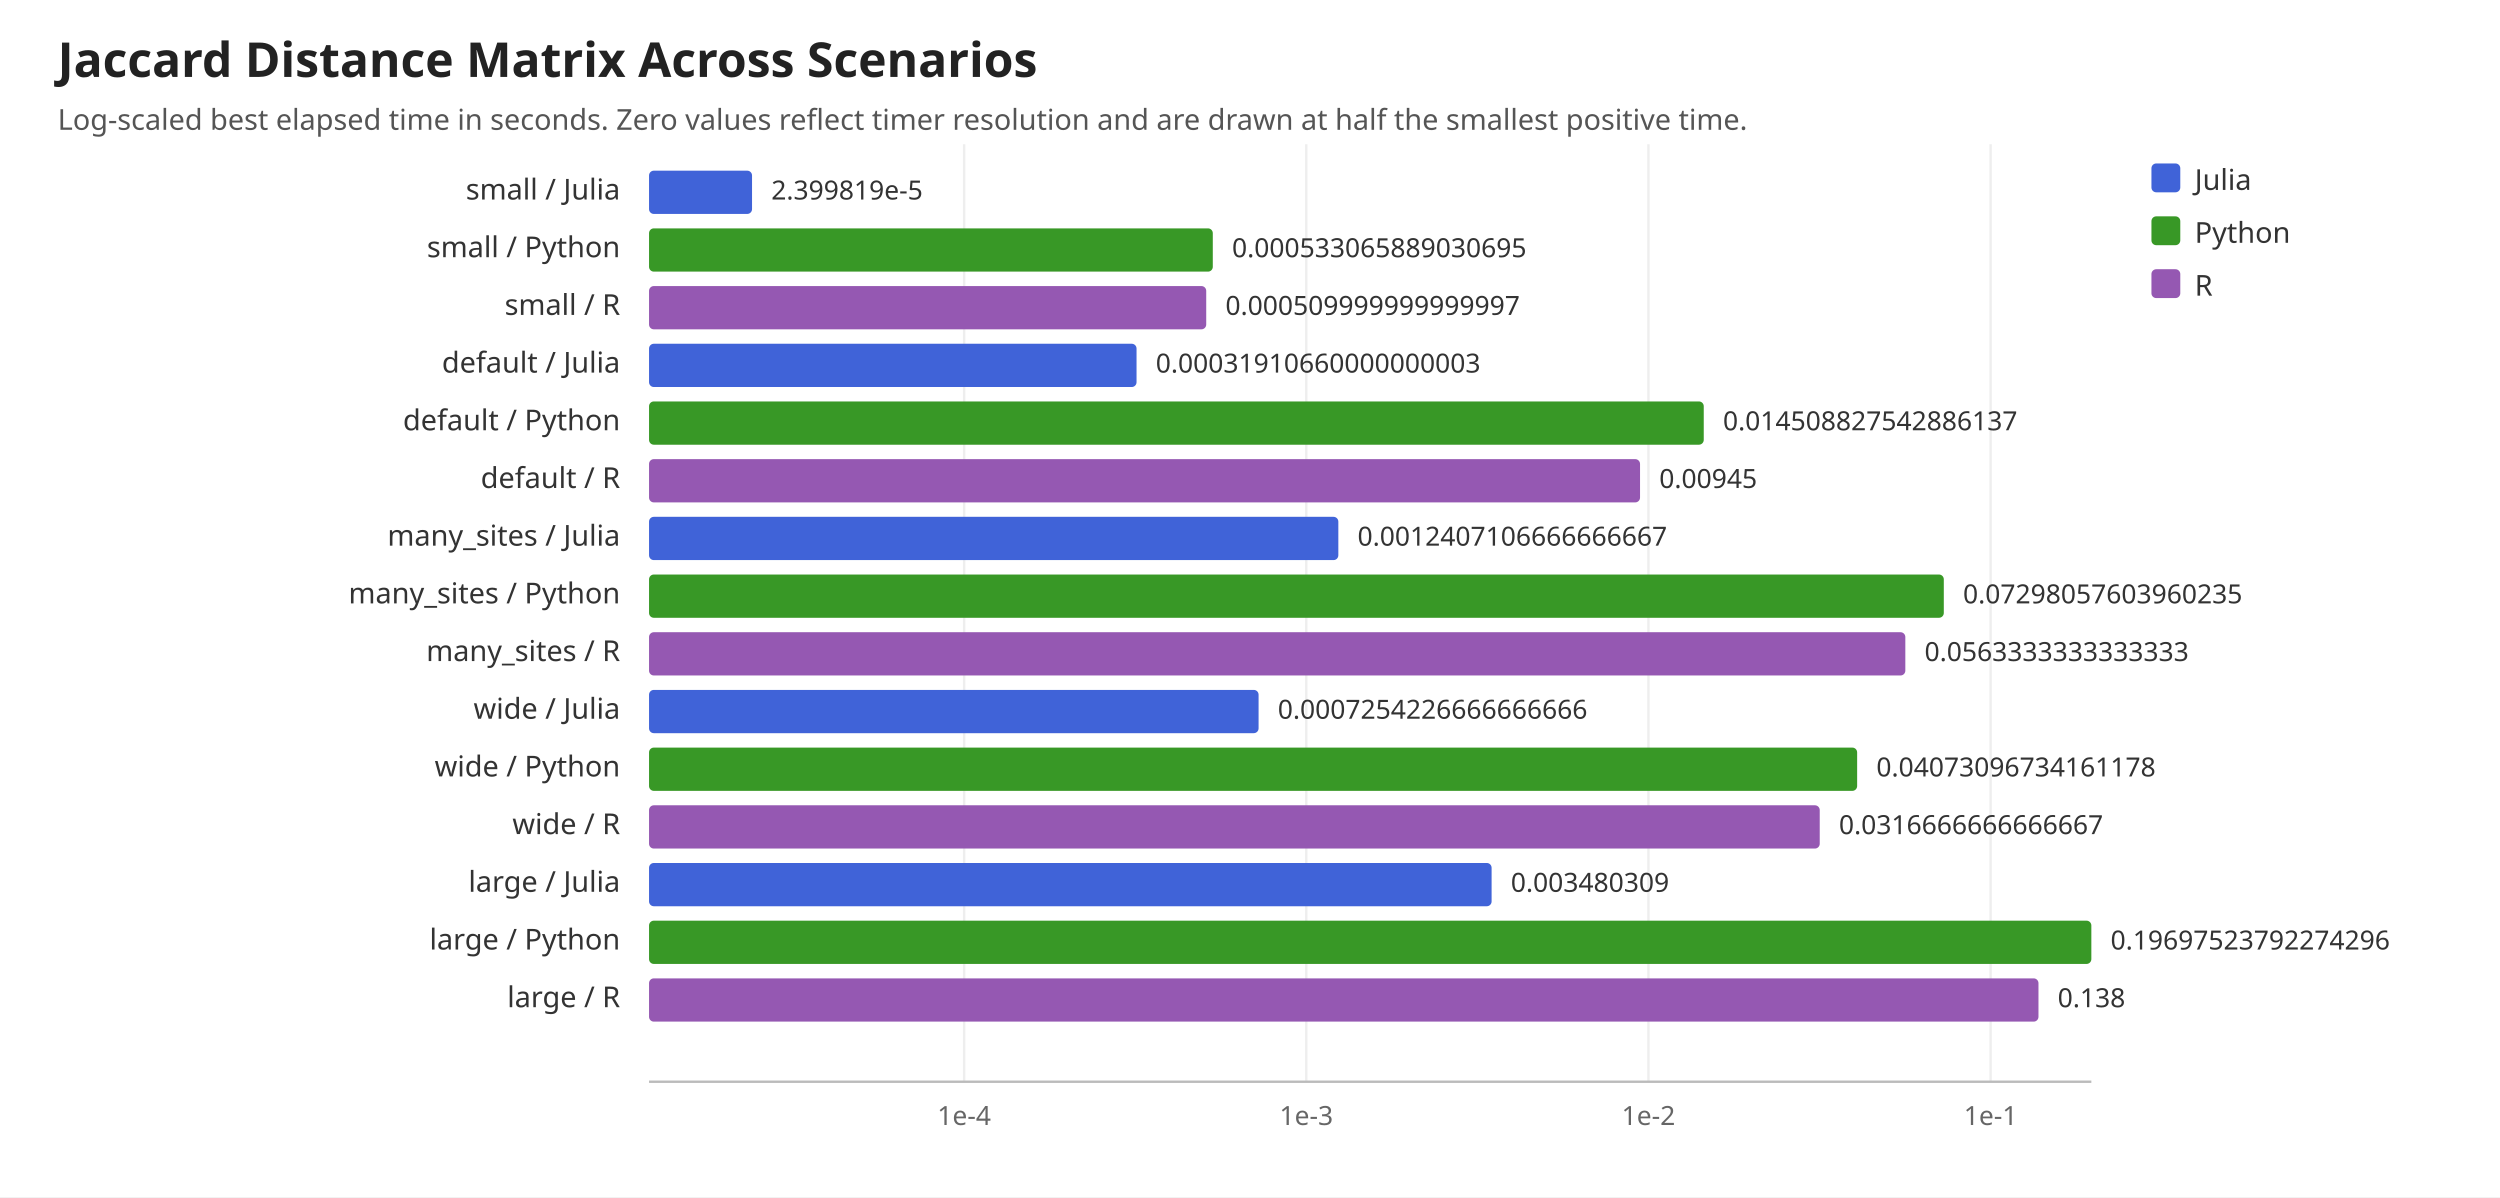
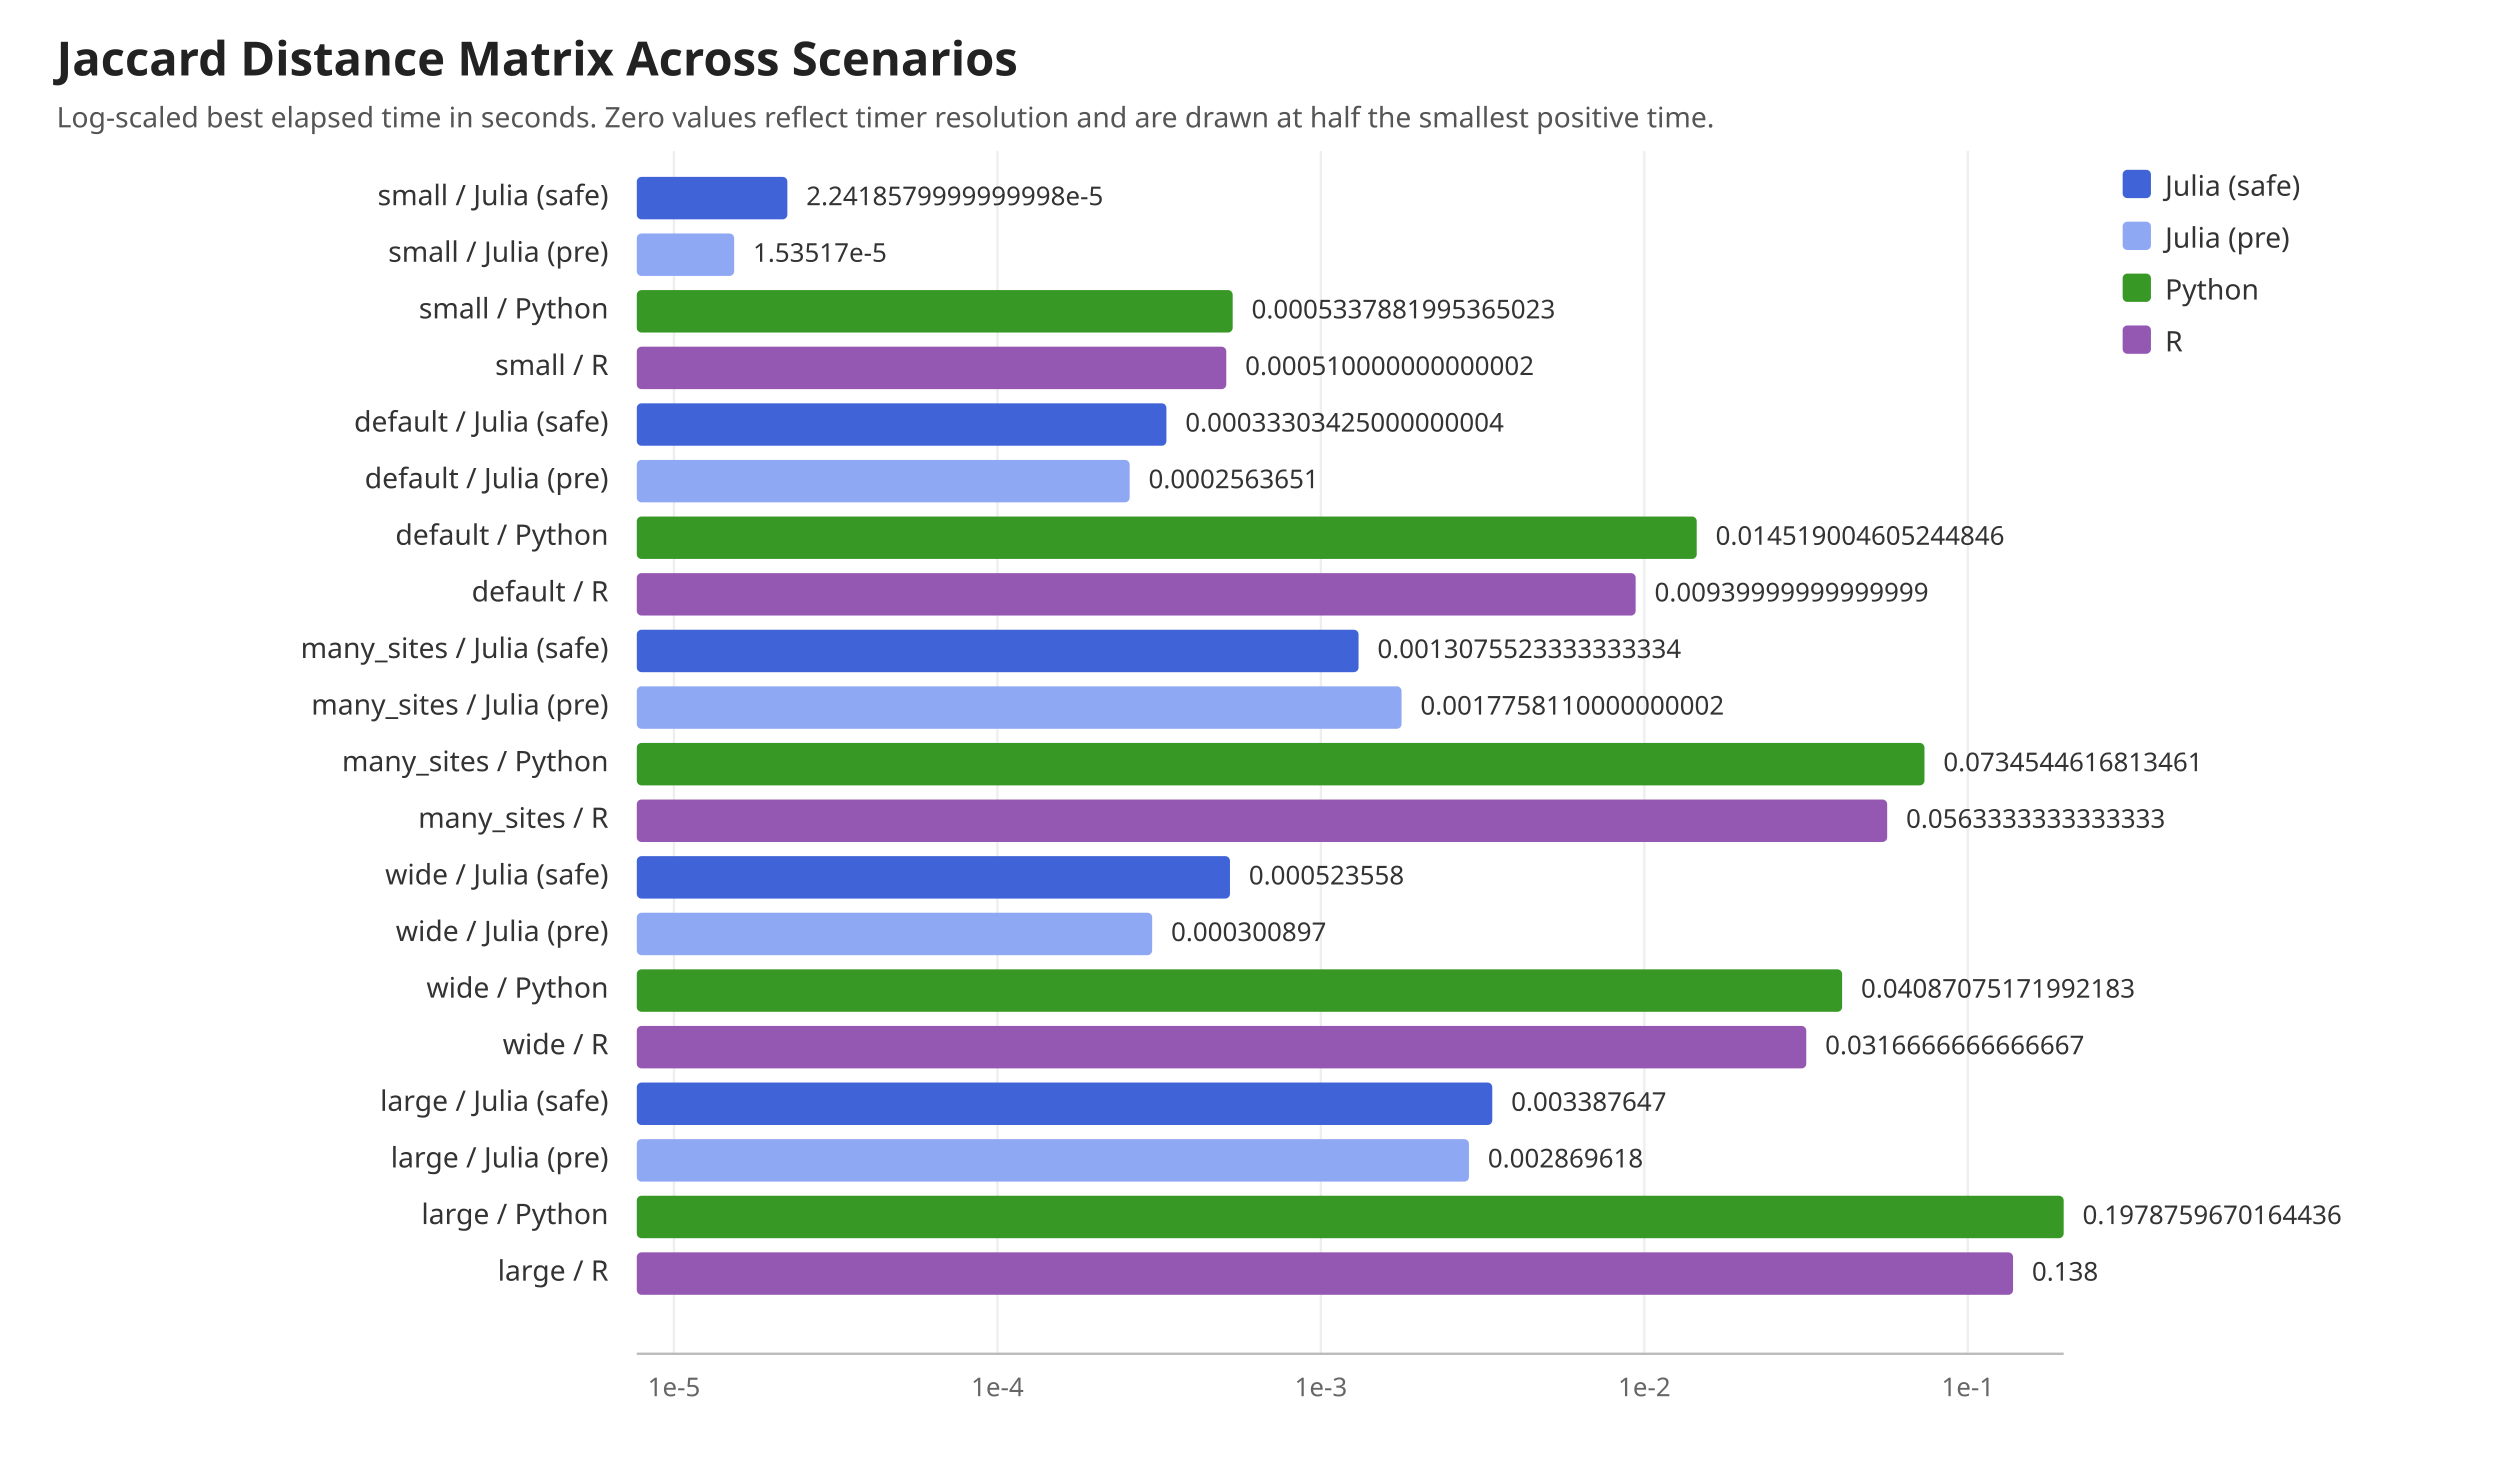
- <svg xmlns="http://www.w3.org/2000/svg" width="1040" height="498" viewBox="0 0 1040 498">
+ <svg xmlns="http://www.w3.org/2000/svg" width="1060" height="622" viewBox="0 0 1060 622">
  <rect width="100%" height="100%" fill="#ffffff" />
  <text x="24" y="32" font-family="sans-serif" font-size="20" font-weight="700" fill="#222222">Jaccard Distance Matrix Across Scenarios</text>
  <text x="24" y="54" font-family="sans-serif" font-size="12" fill="#555555">Log-scaled best elapsed time in seconds. Zero values reflect timer resolution and are drawn at half the smallest positive time.</text>
-   <line x1="401.074" y1="60" x2="401.074" y2="450" stroke="#eeeeee" stroke-width="1" />
-   <text x="401.074" y="468" text-anchor="middle" font-family="sans-serif" font-size="11" fill="#666666">1e-4</text>
-   <line x1="543.414" y1="60" x2="543.414" y2="450" stroke="#eeeeee" stroke-width="1" />
-   <text x="543.414" y="468" text-anchor="middle" font-family="sans-serif" font-size="11" fill="#666666">1e-3</text>
-   <line x1="685.754" y1="60" x2="685.754" y2="450" stroke="#eeeeee" stroke-width="1" />
-   <text x="685.754" y="468" text-anchor="middle" font-family="sans-serif" font-size="11" fill="#666666">1e-2</text>
-   <line x1="828.093" y1="60" x2="828.093" y2="450" stroke="#eeeeee" stroke-width="1" />
-   <text x="828.093" y="468" text-anchor="middle" font-family="sans-serif" font-size="11" fill="#666666">1e-1</text>
-   <text x="258" y="83" text-anchor="end" font-family="sans-serif" font-size="12" fill="#333333">small / Julia</text>
-   <rect x="270" y="71.0" width="42.849" height="18" fill="#4063d8" rx="2" />
-   <text x="320.849" y="83" font-family="sans-serif" font-size="11" fill="#333333">2.399819e-5</text>
-   <text x="258" y="107" text-anchor="end" font-family="sans-serif" font-size="12" fill="#333333">small / Python</text>
-   <rect x="270" y="95.0" width="234.524" height="18" fill="#389826" rx="2" />
-   <text x="512.524" y="107" font-family="sans-serif" font-size="11" fill="#333333">0.000533065889030695</text>
-   <text x="258" y="131" text-anchor="end" font-family="sans-serif" font-size="12" fill="#333333">small / R</text>
-   <rect x="270" y="119.0" width="231.789" height="18" fill="#9558b2" rx="2" />
-   <text x="509.789" y="131" font-family="sans-serif" font-size="11" fill="#333333">0.000509999999999997</text>
-   <text x="258" y="155" text-anchor="end" font-family="sans-serif" font-size="12" fill="#333333">default / Julia</text>
-   <rect x="270" y="143.0" width="202.804" height="18" fill="#4063d8" rx="2" />
-   <text x="480.804" y="155" font-family="sans-serif" font-size="11" fill="#333333">0.00031910660000000003</text>
-   <text x="258" y="179" text-anchor="end" font-family="sans-serif" font-size="12" fill="#333333">default / Python</text>
-   <rect x="270" y="167.0" width="438.76" height="18" fill="#389826" rx="2" />
-   <text x="716.76" y="179" font-family="sans-serif" font-size="11" fill="#333333">0.014508827542886137</text>
-   <text x="258" y="203" text-anchor="end" font-family="sans-serif" font-size="12" fill="#333333">default / R</text>
-   <rect x="270" y="191.0" width="412.257" height="18" fill="#9558b2" rx="2" />
-   <text x="690.257" y="203" font-family="sans-serif" font-size="11" fill="#333333">0.00945</text>
-   <text x="258" y="227" text-anchor="end" font-family="sans-serif" font-size="12" fill="#333333">many_sites / Julia</text>
-   <rect x="270" y="215.0" width="286.747" height="18" fill="#4063d8" rx="2" />
-   <text x="564.747" y="227" font-family="sans-serif" font-size="11" fill="#333333">0.0012407106666666667</text>
-   <text x="258" y="251" text-anchor="end" font-family="sans-serif" font-size="12" fill="#333333">many_sites / Python</text>
-   <rect x="270" y="239.0" width="538.622" height="18" fill="#389826" rx="2" />
-   <text x="816.622" y="251" font-family="sans-serif" font-size="11" fill="#333333">0.07298057603960235</text>
-   <text x="258" y="275" text-anchor="end" font-family="sans-serif" font-size="12" fill="#333333">many_sites / R</text>
-   <rect x="270" y="263.0" width="522.617" height="18" fill="#9558b2" rx="2" />
-   <text x="800.617" y="275" font-family="sans-serif" font-size="11" fill="#333333">0.0563333333333333</text>
-   <text x="258" y="299" text-anchor="end" font-family="sans-serif" font-size="12" fill="#333333">wide / Julia</text>
-   <rect x="270" y="287.0" width="253.57" height="18" fill="#4063d8" rx="2" />
-   <text x="531.57" y="299" font-family="sans-serif" font-size="11" fill="#333333">0.0007254226666666666</text>
-   <text x="258" y="323" text-anchor="end" font-family="sans-serif" font-size="12" fill="#333333">wide / Python</text>
-   <rect x="270" y="311.0" width="502.57" height="18" fill="#389826" rx="2" />
-   <text x="780.57" y="323" font-family="sans-serif" font-size="11" fill="#333333">0.04073096734161178</text>
-   <text x="258" y="347" text-anchor="end" font-family="sans-serif" font-size="12" fill="#333333">wide / R</text>
-   <rect x="270" y="335.0" width="487.009" height="18" fill="#9558b2" rx="2" />
-   <text x="765.009" y="347" font-family="sans-serif" font-size="11" fill="#333333">0.0316666666666667</text>
-   <text x="258" y="371" text-anchor="end" font-family="sans-serif" font-size="12" fill="#333333">large / Julia</text>
-   <rect x="270" y="359.0" width="350.508" height="18" fill="#4063d8" rx="2" />
-   <text x="628.508" y="371" font-family="sans-serif" font-size="11" fill="#333333">0.003480309</text>
-   <text x="258" y="395" text-anchor="end" font-family="sans-serif" font-size="12" fill="#333333">large / Python</text>
-   <rect x="270" y="383.0" width="600.0" height="18" fill="#389826" rx="2" />
-   <text x="878.0" y="395" font-family="sans-serif" font-size="11" fill="#333333">0.19697523792274296</text>
-   <text x="258" y="419" text-anchor="end" font-family="sans-serif" font-size="12" fill="#333333">large / R</text>
-   <rect x="270" y="407.0" width="578.004" height="18" fill="#9558b2" rx="2" />
-   <text x="856.004" y="419" font-family="sans-serif" font-size="11" fill="#333333">0.138</text>
-   <rect x="895" y="68" width="12" height="12" fill="#4063d8" rx="2" />
-   <text x="913" y="79" font-family="sans-serif" font-size="12" fill="#333333">Julia</text>
-   <rect x="895" y="90" width="12" height="12" fill="#389826" rx="2" />
-   <text x="913" y="101" font-family="sans-serif" font-size="12" fill="#333333">Python</text>
-   <rect x="895" y="112" width="12" height="12" fill="#9558b2" rx="2" />
-   <text x="913" y="123" font-family="sans-serif" font-size="12" fill="#333333">R</text>
-   <line x1="270" y1="450" x2="870" y2="450" stroke="#bbbbbb" stroke-width="1" />
+   <line x1="285.755" y1="64" x2="285.755" y2="574" stroke="#eeeeee" stroke-width="1" />
+   <text x="285.755" y="592" text-anchor="middle" font-family="sans-serif" font-size="11" fill="#666666">1e-5</text>
+   <line x1="422.904" y1="64" x2="422.904" y2="574" stroke="#eeeeee" stroke-width="1" />
+   <text x="422.904" y="592" text-anchor="middle" font-family="sans-serif" font-size="11" fill="#666666">1e-4</text>
+   <line x1="560.052" y1="64" x2="560.052" y2="574" stroke="#eeeeee" stroke-width="1" />
+   <text x="560.052" y="592" text-anchor="middle" font-family="sans-serif" font-size="11" fill="#666666">1e-3</text>
+   <line x1="697.201" y1="64" x2="697.201" y2="574" stroke="#eeeeee" stroke-width="1" />
+   <text x="697.201" y="592" text-anchor="middle" font-family="sans-serif" font-size="11" fill="#666666">1e-2</text>
+   <line x1="834.35" y1="64" x2="834.35" y2="574" stroke="#eeeeee" stroke-width="1" />
+   <text x="834.35" y="592" text-anchor="middle" font-family="sans-serif" font-size="11" fill="#666666">1e-1</text>
+   <text x="258" y="87" text-anchor="end" font-family="sans-serif" font-size="12" fill="#333333">small / Julia (safe)</text>
+   <rect x="270" y="75.0" width="63.84" height="18" fill="#4063d8" rx="2" />
+   <text x="341.84" y="87" font-family="sans-serif" font-size="11" fill="#333333">2.2418579999999998e-5</text>
+   <text x="258" y="111" text-anchor="end" font-family="sans-serif" font-size="12" fill="#333333">small / Julia (pre)</text>
+   <rect x="270" y="99.0" width="41.286" height="18" fill="#8fa8f4" rx="2" />
+   <text x="319.286" y="111" font-family="sans-serif" font-size="11" fill="#333333">1.53517e-5</text>
+   <text x="258" y="135" text-anchor="end" font-family="sans-serif" font-size="12" fill="#333333">small / Python</text>
+   <rect x="270" y="123.0" width="252.661" height="18" fill="#389826" rx="2" />
+   <text x="530.661" y="135" font-family="sans-serif" font-size="11" fill="#333333">0.0005337881995365023</text>
+   <text x="258" y="159" text-anchor="end" font-family="sans-serif" font-size="12" fill="#333333">small / R</text>
+   <rect x="270" y="147.0" width="249.946" height="18" fill="#9558b2" rx="2" />
+   <text x="527.946" y="159" font-family="sans-serif" font-size="11" fill="#333333">0.000510000000000002</text>
+   <text x="258" y="183" text-anchor="end" font-family="sans-serif" font-size="12" fill="#333333">default / Julia (safe)</text>
+   <rect x="270" y="171.0" width="224.562" height="18" fill="#4063d8" rx="2" />
+   <text x="502.562" y="183" font-family="sans-serif" font-size="11" fill="#333333">0.00033303425000000004</text>
+   <text x="258" y="207" text-anchor="end" font-family="sans-serif" font-size="12" fill="#333333">default / Julia (pre)</text>
+   <rect x="270" y="195.0" width="208.978" height="18" fill="#8fa8f4" rx="2" />
+   <text x="486.978" y="207" font-family="sans-serif" font-size="11" fill="#333333">0.0002563651</text>
+   <text x="258" y="231" text-anchor="end" font-family="sans-serif" font-size="12" fill="#333333">default / Python</text>
+   <rect x="270" y="219.0" width="449.411" height="18" fill="#389826" rx="2" />
+   <text x="727.411" y="231" font-family="sans-serif" font-size="11" fill="#333333">0.014519004605244846</text>
+   <text x="258" y="255" text-anchor="end" font-family="sans-serif" font-size="12" fill="#333333">default / R</text>
+   <rect x="270" y="243.0" width="423.516" height="18" fill="#9558b2" rx="2" />
+   <text x="701.516" y="255" font-family="sans-serif" font-size="11" fill="#333333">0.00939999999999999</text>
+   <text x="258" y="279" text-anchor="end" font-family="sans-serif" font-size="12" fill="#333333">many_sites / Julia (safe)</text>
+   <rect x="270" y="267.0" width="306.025" height="18" fill="#4063d8" rx="2" />
+   <text x="584.025" y="279" font-family="sans-serif" font-size="11" fill="#333333">0.0013075523333333334</text>
+   <text x="258" y="303" text-anchor="end" font-family="sans-serif" font-size="12" fill="#333333">many_sites / Julia (pre)</text>
+   <rect x="270" y="291.0" width="324.257" height="18" fill="#8fa8f4" rx="2" />
+   <text x="602.257" y="303" font-family="sans-serif" font-size="11" fill="#333333">0.0017758110000000002</text>
+   <text x="258" y="327" text-anchor="end" font-family="sans-serif" font-size="12" fill="#333333">many_sites / Python</text>
+   <rect x="270" y="315.0" width="545.975" height="18" fill="#389826" rx="2" />
+   <text x="823.975" y="327" font-family="sans-serif" font-size="11" fill="#333333">0.0734544616813461</text>
+   <text x="258" y="351" text-anchor="end" font-family="sans-serif" font-size="12" fill="#333333">many_sites / R</text>
+   <rect x="270" y="339.0" width="530.168" height="18" fill="#9558b2" rx="2" />
+   <text x="808.168" y="351" font-family="sans-serif" font-size="11" fill="#333333">0.0563333333333333</text>
+   <text x="258" y="375" text-anchor="end" font-family="sans-serif" font-size="12" fill="#333333">wide / Julia (safe)</text>
+   <rect x="270" y="363.0" width="251.509" height="18" fill="#4063d8" rx="2" />
+   <text x="529.509" y="375" font-family="sans-serif" font-size="11" fill="#333333">0.000523558</text>
+   <text x="258" y="399" text-anchor="end" font-family="sans-serif" font-size="12" fill="#333333">wide / Julia (pre)</text>
+   <rect x="270" y="387.0" width="218.518" height="18" fill="#8fa8f4" rx="2" />
+   <text x="496.518" y="399" font-family="sans-serif" font-size="11" fill="#333333">0.000300897</text>
+   <text x="258" y="423" text-anchor="end" font-family="sans-serif" font-size="12" fill="#333333">wide / Python</text>
+   <rect x="270" y="411.0" width="511.056" height="18" fill="#389826" rx="2" />
+   <text x="789.056" y="423" font-family="sans-serif" font-size="11" fill="#333333">0.04087075171992183</text>
+   <text x="258" y="447" text-anchor="end" font-family="sans-serif" font-size="12" fill="#333333">wide / R</text>
+   <rect x="270" y="435.0" width="495.858" height="18" fill="#9558b2" rx="2" />
+   <text x="773.858" y="447" font-family="sans-serif" font-size="11" fill="#333333">0.0316666666666667</text>
+   <text x="258" y="471" text-anchor="end" font-family="sans-serif" font-size="12" fill="#333333">large / Julia (safe)</text>
+   <rect x="270" y="459.0" width="362.727" height="18" fill="#4063d8" rx="2" />
+   <text x="640.727" y="471" font-family="sans-serif" font-size="11" fill="#333333">0.003387647</text>
+   <text x="258" y="495" text-anchor="end" font-family="sans-serif" font-size="12" fill="#333333">large / Julia (pre)</text>
+   <rect x="270" y="483.0" width="352.842" height="18" fill="#8fa8f4" rx="2" />
+   <text x="630.842" y="495" font-family="sans-serif" font-size="11" fill="#333333">0.002869618</text>
+   <text x="258" y="519" text-anchor="end" font-family="sans-serif" font-size="12" fill="#333333">large / Python</text>
+   <rect x="270" y="507.0" width="605.0" height="18" fill="#389826" rx="2" />
+   <text x="883.0" y="519" font-family="sans-serif" font-size="11" fill="#333333">0.1978759670164436</text>
+   <text x="258" y="543" text-anchor="end" font-family="sans-serif" font-size="12" fill="#333333">large / R</text>
+   <rect x="270" y="531.0" width="583.534" height="18" fill="#9558b2" rx="2" />
+   <text x="861.534" y="543" font-family="sans-serif" font-size="11" fill="#333333">0.138</text>
+   <rect x="900" y="72" width="12" height="12" fill="#4063d8" rx="2" />
+   <text x="918" y="83" font-family="sans-serif" font-size="12" fill="#333333">Julia (safe)</text>
+   <rect x="900" y="94" width="12" height="12" fill="#8fa8f4" rx="2" />
+   <text x="918" y="105" font-family="sans-serif" font-size="12" fill="#333333">Julia (pre)</text>
+   <rect x="900" y="116" width="12" height="12" fill="#389826" rx="2" />
+   <text x="918" y="127" font-family="sans-serif" font-size="12" fill="#333333">Python</text>
+   <rect x="900" y="138" width="12" height="12" fill="#9558b2" rx="2" />
+   <text x="918" y="149" font-family="sans-serif" font-size="12" fill="#333333">R</text>
+   <line x1="270" y1="574" x2="875" y2="574" stroke="#bbbbbb" stroke-width="1" />
</svg>
